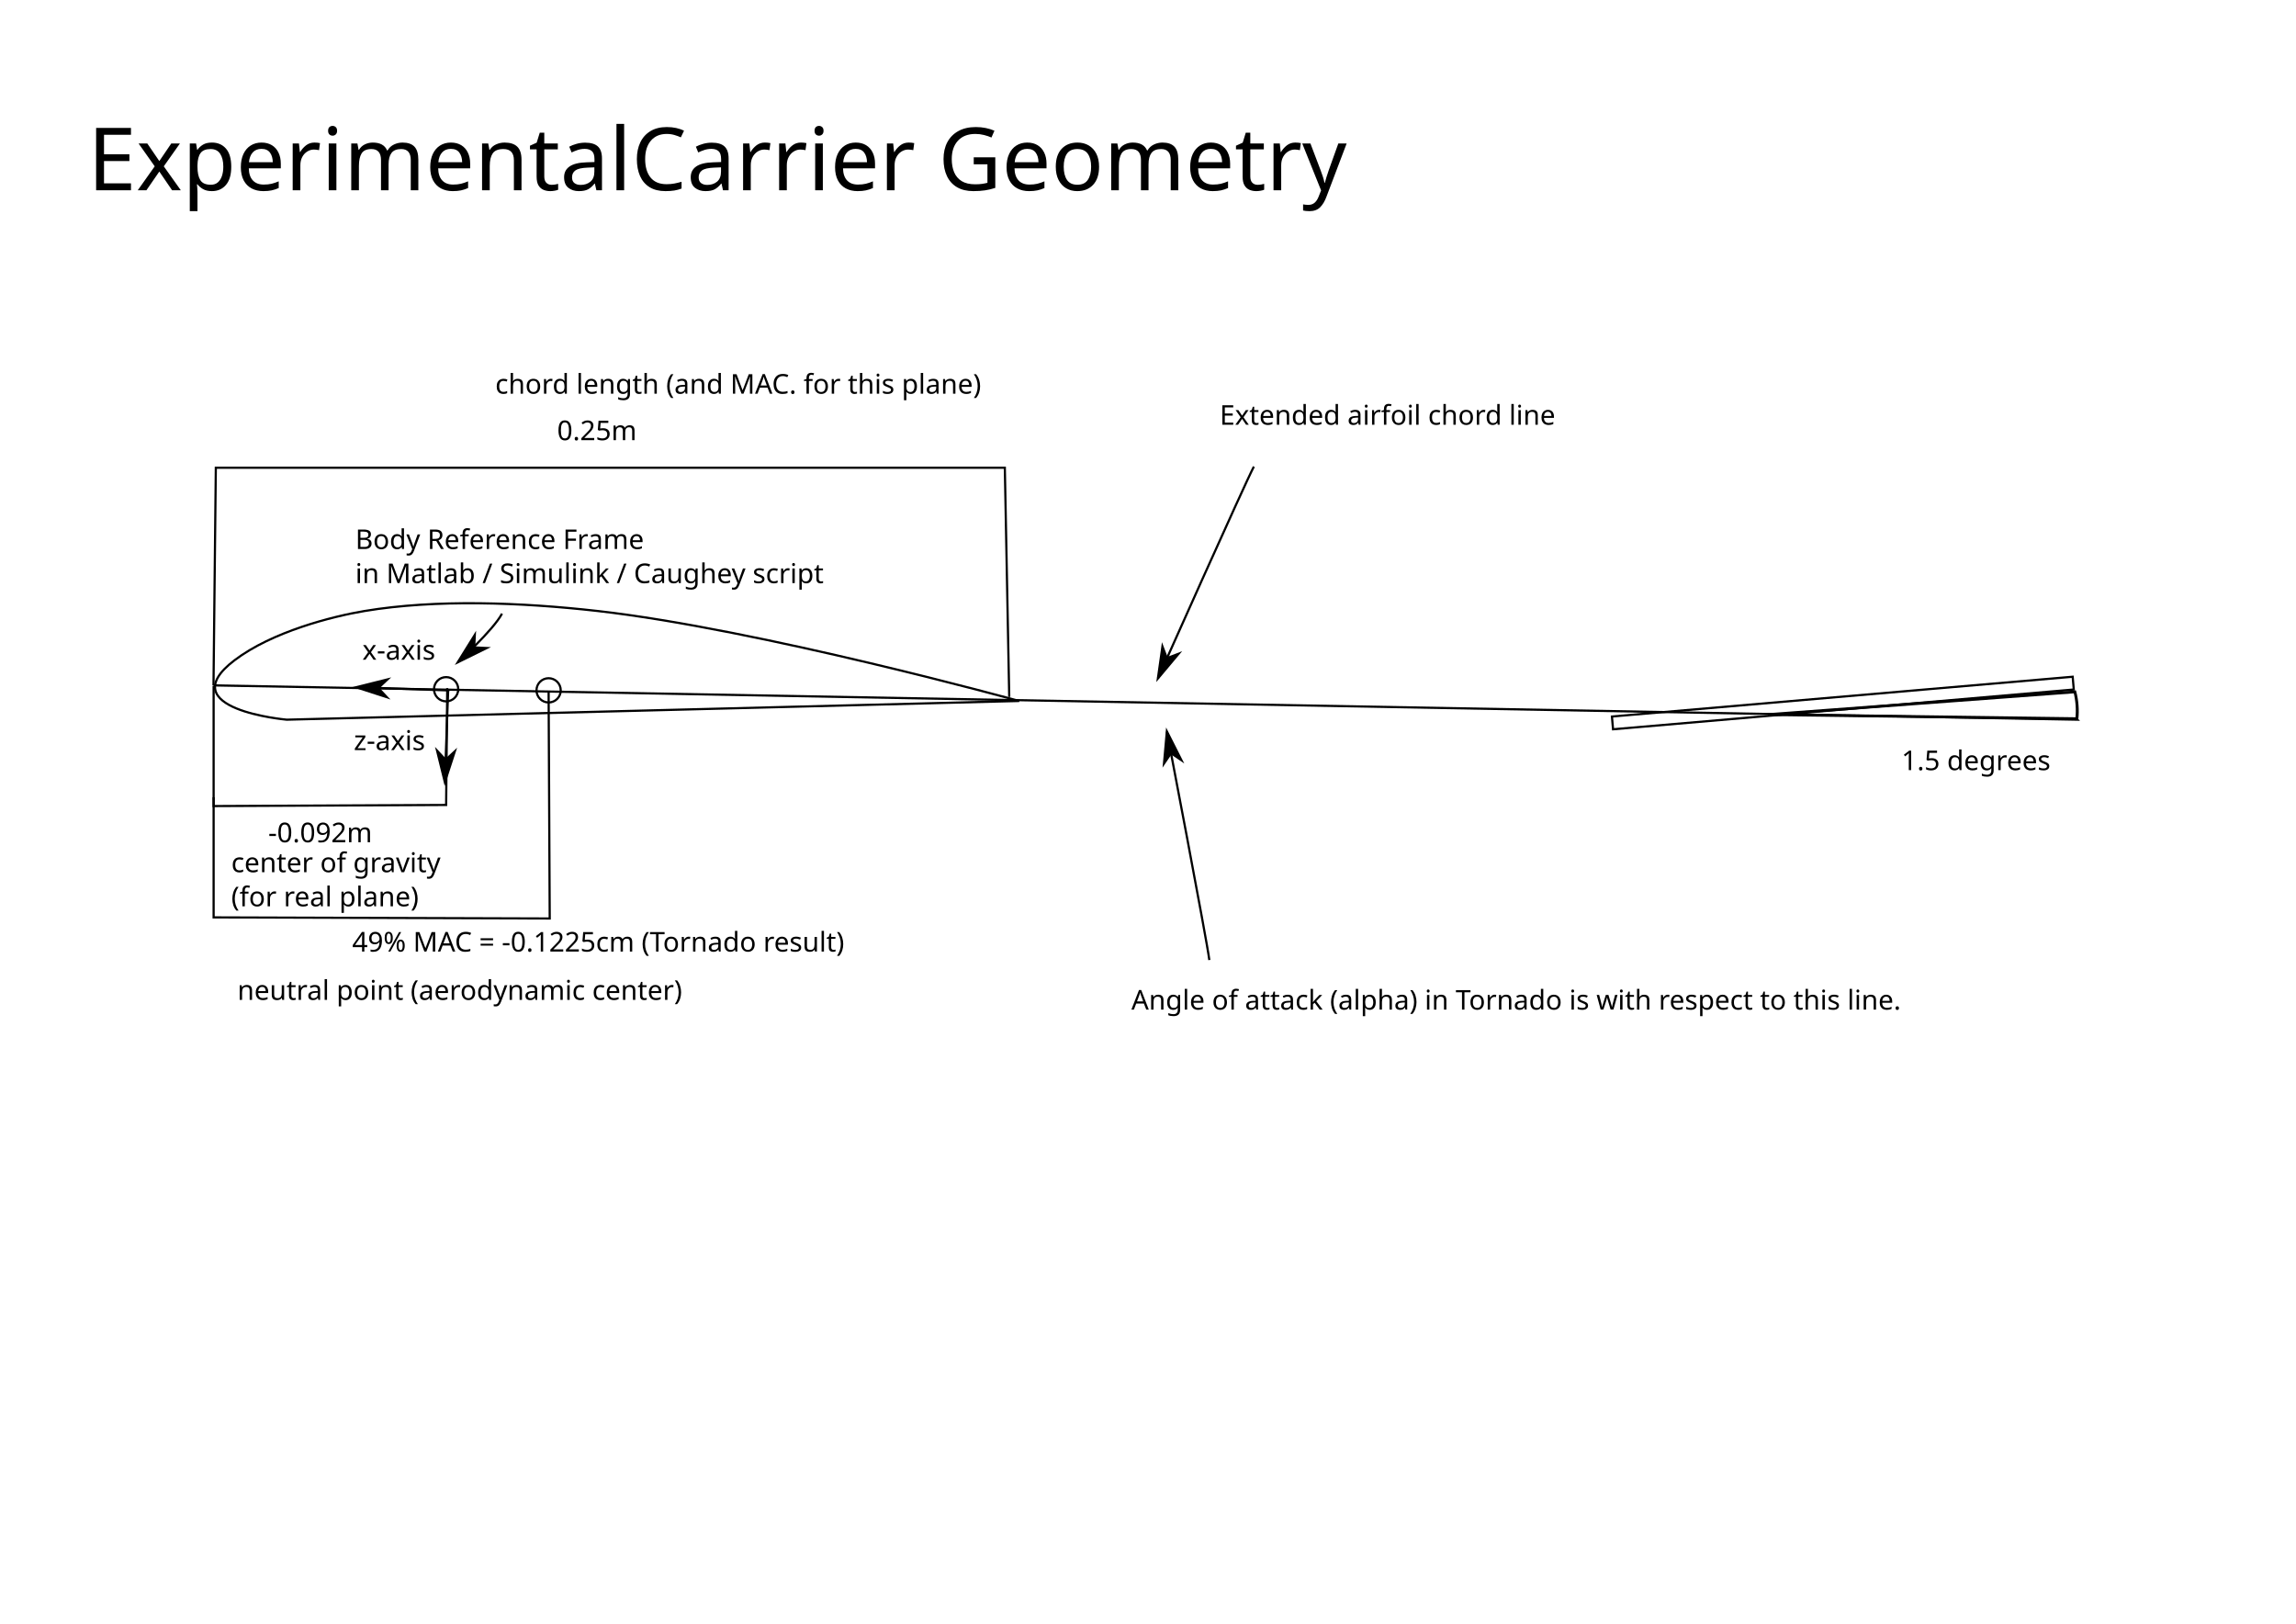
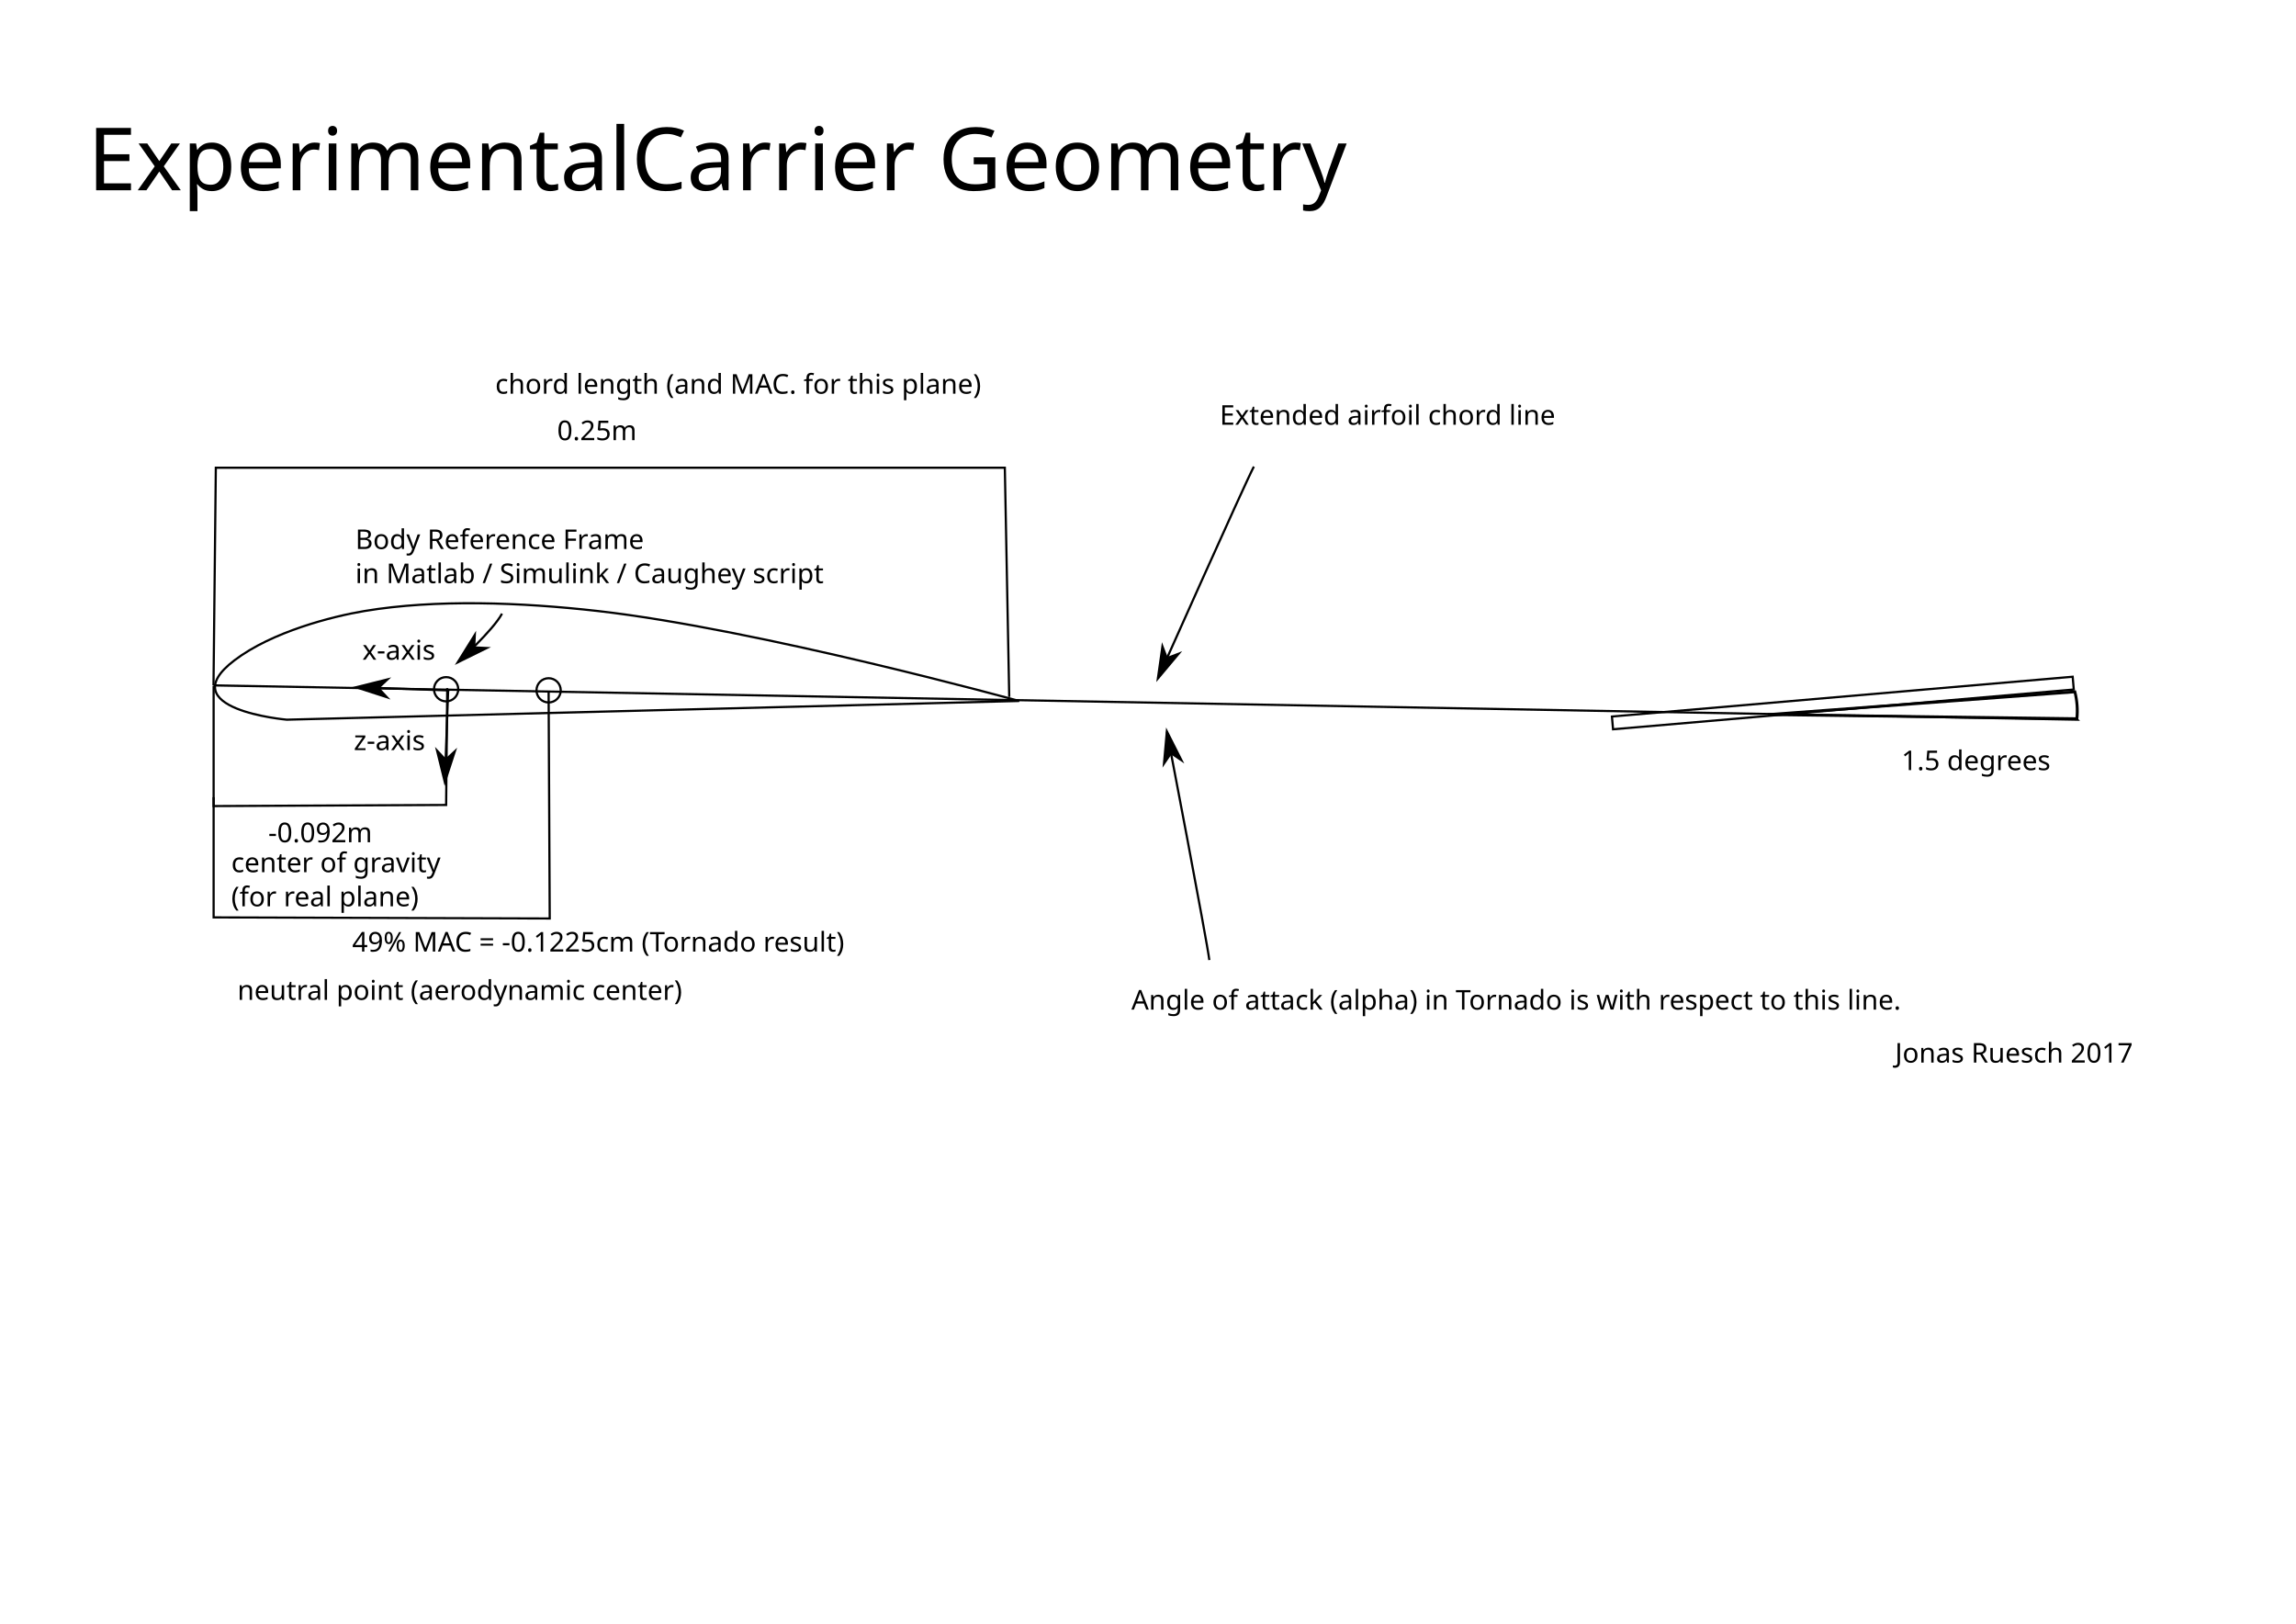
<svg xmlns="http://www.w3.org/2000/svg" width="297mm" height="210mm" viewBox="0 0 1052.362 744.094" id="svg2" version="1.1">
  <defs id="defs4">
    <marker orient="auto" refY="0.0" refX="0.0" id="Arrow1Lend" style="overflow:visible;">
      <path id="path4293" d="M 0.0,0.0 L 5.0,-5.0 L -12.5,0.0 L 5.0,5.0 L 0.0,0.0 z " style="fill-rule:evenodd;stroke:#000000;stroke-width:1pt;stroke-opacity:1;fill:#000000;fill-opacity:1" transform="scale(0.8) rotate(180) translate(12.5,0)" />
    </marker>
    <marker orient="auto" refY="0" refX="0" id="Arrow1Lend-6" style="overflow:visible">
      <path id="path4293-5" d="M 0,0 5,-5 -12.5,0 5,5 0,0 Z" style="fill:#000000;fill-opacity:1;fill-rule:evenodd;stroke:#000000;stroke-width:1pt;stroke-opacity:1" transform="matrix(-0.8,0,0,-0.8,-10,0)" />
    </marker>
    <marker orient="auto" refY="0" refX="0" id="Arrow1Lend-6-8" style="overflow:visible">
      <path id="path4293-5-5" d="M 0,0 5,-5 -12.5,0 5,5 0,0 Z" style="fill:#000000;fill-opacity:1;fill-rule:evenodd;stroke:#000000;stroke-width:1pt;stroke-opacity:1" transform="matrix(-0.8,0,0,-0.8,-10,0)" />
    </marker>
    <marker orient="auto" refY="0" refX="0" id="Arrow1Lend-6-8-5" style="overflow:visible">
      <path id="path4293-5-5-8" d="M 0,0 5,-5 -12.5,0 5,5 0,0 Z" style="fill:#000000;fill-opacity:1;fill-rule:evenodd;stroke:#000000;stroke-width:1pt;stroke-opacity:1" transform="matrix(-0.8,0,0,-0.8,-10,0)" />
    </marker>
    <marker orient="auto" refY="0" refX="0" id="Arrow1Lend-5" style="overflow:visible">
      <path id="path4293-0" d="M 0,0 5,-5 -12.5,0 5,5 0,0 Z" style="fill:#000000;fill-opacity:1;fill-rule:evenodd;stroke:#000000;stroke-width:1pt;stroke-opacity:1" transform="matrix(-0.8,0,0,-0.8,-10,0)" />
    </marker>
  </defs>
  <g id="layer1" transform="translate(0,-308.2677)">
    <path style="fill:none;fill-rule:evenodd;stroke:#000000;stroke-width:1px;stroke-linecap:butt;stroke-linejoin:miter;stroke-opacity:1" d="m 467.143,629.505 -335.714,8.571 c 0,0 -53.594,-4.707 -23.947,-27.222 17.301,-13.138 44.869,-20.112 59.546,-22.569 32.803,-5.492 71.905,-3.975 106.795,-0.029 74.033,8.374 193.32,41.248 193.32,41.248 z" id="path4136" />
    <path style="fill:none;fill-rule:evenodd;stroke:#000000;stroke-width:1px;stroke-linecap:butt;stroke-linejoin:miter;stroke-opacity:1" d="m 97.857,622.362 854.286,15.714 0,0 -0.714,-0.714" id="path4138" />
    <path style="color:#000000;clip-rule:nonzero;display:inline;overflow:visible;visibility:visible;opacity:1;isolation:auto;mix-blend-mode:normal;color-interpolation:sRGB;color-interpolation-filters:linearRGB;solid-color:#000000;solid-opacity:1;fill:none;fill-opacity:1;fill-rule:evenodd;stroke:#000000;stroke-width:1px;stroke-linecap:butt;stroke-linejoin:miter;stroke-miterlimit:4;stroke-dasharray:none;stroke-dashoffset:0;stroke-opacity:1;color-rendering:auto;image-rendering:auto;shape-rendering:auto;text-rendering:auto;enable-background:accumulate" id="path4140" d="m 225,625.219 a 10,7.143 0 0 1 0,0.001" />
    <path style="color:#000000;clip-rule:nonzero;display:inline;overflow:visible;visibility:visible;opacity:1;isolation:auto;mix-blend-mode:normal;color-interpolation:sRGB;color-interpolation-filters:linearRGB;solid-color:#000000;solid-opacity:1;fill:none;fill-opacity:1;fill-rule:evenodd;stroke:#000000;stroke-width:1px;stroke-linecap:butt;stroke-linejoin:miter;stroke-miterlimit:4;stroke-dasharray:none;stroke-dashoffset:0;stroke-opacity:1;color-rendering:auto;image-rendering:auto;shape-rendering:auto;text-rendering:auto;enable-background:accumulate" id="path4142" d="m 241.071,633.612 a 13.661,18.214 0 0 1 0,0.003" />
    <path style="color:#000000;clip-rule:nonzero;display:inline;overflow:visible;visibility:visible;opacity:1;isolation:auto;mix-blend-mode:normal;color-interpolation:sRGB;color-interpolation-filters:linearRGB;solid-color:#000000;solid-opacity:1;fill:none;fill-opacity:1;fill-rule:evenodd;stroke:#000000;stroke-width:1px;stroke-linecap:butt;stroke-linejoin:miter;stroke-miterlimit:4;stroke-dasharray:none;stroke-dashoffset:0;stroke-opacity:1;color-rendering:auto;image-rendering:auto;shape-rendering:auto;text-rendering:auto;enable-background:accumulate" id="path4144" d="m 263.75,661.737 a 33.393,8.125 0 0 1 0,0.001" />
    <path style="color:#000000;clip-rule:nonzero;display:inline;overflow:visible;visibility:visible;opacity:1;isolation:auto;mix-blend-mode:normal;color-interpolation:sRGB;color-interpolation-filters:linearRGB;solid-color:#000000;solid-opacity:1;fill:none;fill-opacity:1;fill-rule:evenodd;stroke:#000000;stroke-width:1px;stroke-linecap:butt;stroke-linejoin:miter;stroke-miterlimit:4;stroke-dasharray:none;stroke-dashoffset:0;stroke-opacity:1;color-rendering:auto;image-rendering:auto;shape-rendering:auto;text-rendering:auto;enable-background:accumulate" id="path4148" d="m 442.88,533.463 a 43.437,48.235 0 0 1 0,0.008" />
    <ellipse style="color:#000000;clip-rule:nonzero;display:inline;overflow:visible;visibility:visible;opacity:1;isolation:auto;mix-blend-mode:normal;color-interpolation:sRGB;color-interpolation-filters:linearRGB;solid-color:#000000;solid-opacity:1;fill:none;fill-opacity:1;fill-rule:evenodd;stroke:#000000;stroke-width:1px;stroke-linecap:butt;stroke-linejoin:miter;stroke-miterlimit:4;stroke-dasharray:none;stroke-dashoffset:0;stroke-opacity:1;color-rendering:auto;image-rendering:auto;shape-rendering:auto;text-rendering:auto;enable-background:accumulate" id="path4150" ry="5.556" rx="5.556" cy="624.124" cx="204.484" />
    <path style="fill:none;fill-rule:evenodd;stroke:#000000;stroke-width:1px;stroke-linecap:butt;stroke-linejoin:miter;stroke-opacity:1" d="m 97.913,622.609 0,55.053 106.571,-0.505 0.505,-53.538" id="path4154" />
    <text xml:space="preserve" style="font-style:normal;font-weight:normal;font-size:40px;line-height:125%;font-family:sans-serif;letter-spacing:0px;word-spacing:0px;fill:#000000;fill-opacity:1;stroke:none;stroke-width:1px;stroke-linecap:butt;stroke-linejoin:miter;stroke-opacity:1" x="105.994" y="707.967" id="text4156">
      <tspan id="tspan4158" x="105.994" y="707.967" style="font-size:12.5px">center of gravity </tspan>
      <tspan x="105.994" y="723.592" style="font-size:12.5px" id="tspan4282">(for real plane)</tspan>
    </text>
    <text xml:space="preserve" style="font-style:normal;font-weight:normal;font-size:40px;line-height:125%;font-family:sans-serif;letter-spacing:0px;word-spacing:0px;fill:#000000;fill-opacity:1;stroke:none;stroke-width:1px;stroke-linecap:butt;stroke-linejoin:miter;stroke-opacity:1" x="122.944" y="694.243" id="text4156-0">
      <tspan id="tspan4158-0" x="122.944" y="694.243" style="font-size:12.5px">-0.092m</tspan>
    </text>
    <path style="fill:none;fill-rule:evenodd;stroke:#000000;stroke-width:1px;stroke-linecap:butt;stroke-linejoin:miter;stroke-opacity:1" d="m 97.857,622.362 1.066,-99.758 361.635,0 2.02,105.056" id="path4178" />
    <text xml:space="preserve" style="font-style:normal;font-weight:normal;font-size:40px;line-height:125%;font-family:sans-serif;letter-spacing:0px;word-spacing:0px;fill:#000000;fill-opacity:1;stroke:none;stroke-width:1px;stroke-linecap:butt;stroke-linejoin:miter;stroke-opacity:1" x="255.358" y="509.981" id="text4156-0-9">
      <tspan id="tspan4158-0-3" x="255.358" y="509.981" style="font-size:12.5px">0.25m</tspan>
    </text>
    <text xml:space="preserve" style="font-style:normal;font-weight:normal;font-size:40px;line-height:125%;font-family:sans-serif;letter-spacing:0px;word-spacing:0px;fill:#000000;fill-opacity:1;stroke:none;stroke-width:1px;stroke-linecap:butt;stroke-linejoin:miter;stroke-opacity:1" x="226.989" y="488.677" id="text4156-6">
      <tspan id="tspan4158-8" x="226.989" y="488.677" style="font-size:12.5px">chord length (and MAC. for this plane)</tspan>
    </text>
    <ellipse style="color:#000000;clip-rule:nonzero;display:inline;overflow:visible;visibility:visible;opacity:1;isolation:auto;mix-blend-mode:normal;color-interpolation:sRGB;color-interpolation-filters:linearRGB;solid-color:#000000;solid-opacity:1;fill:none;fill-opacity:1;fill-rule:evenodd;stroke:#000000;stroke-width:1px;stroke-linecap:butt;stroke-linejoin:miter;stroke-miterlimit:4;stroke-dasharray:none;stroke-dashoffset:0;stroke-opacity:1;color-rendering:auto;image-rendering:auto;shape-rendering:auto;text-rendering:auto;enable-background:accumulate" id="path4150-0" ry="5.556" rx="5.556" cy="624.629" cx="251.456" />
    <path style="fill:none;fill-rule:evenodd;stroke:#000000;stroke-width:1px;stroke-linecap:butt;stroke-linejoin:miter;stroke-opacity:1" d="m 97.913,673.623 0,55.053 154.048,0.505 -0.505,-104.046" id="path4154-4" />
    <text xml:space="preserve" style="font-style:normal;font-weight:normal;font-size:40px;line-height:125%;font-family:sans-serif;letter-spacing:0px;word-spacing:0px;fill:#000000;fill-opacity:1;stroke:none;stroke-width:1px;stroke-linecap:butt;stroke-linejoin:miter;stroke-opacity:1" x="108.801" y="766.469" id="text4156-9">
      <tspan id="tspan4158-9" x="108.801" y="766.469" style="font-size:12.5px">neutral point (aerodynamic center)</tspan>
    </text>
    <text xml:space="preserve" style="font-style:normal;font-weight:normal;font-size:40px;line-height:125%;font-family:sans-serif;letter-spacing:0px;word-spacing:0px;fill:#000000;fill-opacity:1;stroke:none;stroke-width:1px;stroke-linecap:butt;stroke-linejoin:miter;stroke-opacity:1" x="161.414" y="744.337" id="text4156-0-8">
      <tspan id="tspan4158-0-8" x="161.414" y="744.337" style="font-size:12.5px">49% MAC = -0.1225cm (Tornado result)</tspan>
    </text>
    <path style="fill:none;fill-rule:evenodd;stroke:#000000;stroke-width:1px;stroke-linecap:butt;stroke-linejoin:miter;stroke-opacity:1;marker-end:url(#Arrow1Lend)" d="m 574.705,522.099 c -4.041,7.576 -43.942,96.975 -43.942,96.975" id="path4284" />
    <text xml:space="preserve" style="font-style:normal;font-weight:normal;font-size:12.5px;line-height:125%;font-family:sans-serif;letter-spacing:0px;word-spacing:0px;fill:#000000;fill-opacity:1;stroke:none;stroke-width:1px;stroke-linecap:butt;stroke-linejoin:miter;stroke-opacity:1" x="559.048" y="502.906" id="text4566">
      <tspan id="tspan4568" x="559.048" y="502.906">Extended airfoil chord line</tspan>
    </text>
    <rect style="color:#000000;clip-rule:nonzero;display:inline;overflow:visible;visibility:visible;opacity:1;isolation:auto;mix-blend-mode:normal;color-interpolation:sRGB;color-interpolation-filters:linearRGB;solid-color:#000000;solid-opacity:1;fill:none;fill-opacity:1;fill-rule:evenodd;stroke:#000000;stroke-width:1px;stroke-linecap:butt;stroke-linejoin:miter;stroke-miterlimit:4;stroke-dasharray:none;stroke-dashoffset:0;stroke-opacity:1;color-rendering:auto;image-rendering:auto;shape-rendering:auto;text-rendering:auto;enable-background:accumulate" id="rect4570" width="211.961" height="5.872" x="681.345" y="697.802" transform="matrix(0.9962957,-0.08599323,0.08599323,0.9962957,0,0)" />
    <path style="color:#000000;clip-rule:nonzero;display:inline;overflow:visible;visibility:visible;opacity:1;isolation:auto;mix-blend-mode:normal;color-interpolation:sRGB;color-interpolation-filters:linearRGB;solid-color:#000000;solid-opacity:1;fill:none;fill-opacity:1;fill-rule:evenodd;stroke:#000000;stroke-width:1.315px;stroke-linecap:butt;stroke-linejoin:miter;stroke-miterlimit:4;stroke-dasharray:none;stroke-dashoffset:0;stroke-opacity:1;color-rendering:auto;image-rendering:auto;shape-rendering:auto;text-rendering:auto;enable-background:accumulate" id="path4576" d="m 782.139,704.252 a 140.962,72.201 0 0 1 -2.134,12.514 L 641.176,704.252 Z" transform="matrix(0.9972609,-0.073964,0.2428458,0.9700649,0,0)" />
    <text xml:space="preserve" style="font-style:normal;font-weight:normal;font-size:12.5px;line-height:125%;font-family:sans-serif;letter-spacing:0px;word-spacing:0px;fill:#000000;fill-opacity:1;stroke:none;stroke-width:1px;stroke-linecap:butt;stroke-linejoin:miter;stroke-opacity:1" x="871.522" y="661.195" id="text4578">
      <tspan id="tspan4580" x="871.522" y="661.195">1.5 degrees</tspan>
    </text>
    <text xml:space="preserve" style="font-style:normal;font-weight:normal;font-size:40px;line-height:125%;font-family:sans-serif;letter-spacing:0px;word-spacing:0px;fill:#000000;fill-opacity:1;stroke:none;stroke-width:1px;stroke-linecap:butt;stroke-linejoin:miter;stroke-opacity:1" x="40.188" y="395.444" id="text4582">
      <tspan id="tspan4584" x="40.188" y="395.444">ExperimentalCarrier Geometry</tspan>
    </text>
    <path style="fill:none;fill-rule:evenodd;stroke:#000000;stroke-width:1px;stroke-linecap:butt;stroke-linejoin:miter;stroke-opacity:1;marker-end:url(#Arrow1Lend-6)" d="M 554.292,748.228 C 553.272,739.703 534.849,643.553 534.849,643.553" id="path4284-9" />
    <text xml:space="preserve" style="font-style:normal;font-weight:normal;font-size:12.5px;line-height:125%;font-family:sans-serif;letter-spacing:0px;word-spacing:0px;fill:#000000;fill-opacity:1;stroke:none;stroke-width:1px;stroke-linecap:butt;stroke-linejoin:miter;stroke-opacity:1" x="518.571" y="770.934" id="text4589">
      <tspan id="tspan4591" x="518.571" y="770.934">Angle of attack (alpha) in Tornado is with respect to this line.</tspan>
    </text>
    <path style="fill:none;fill-rule:evenodd;stroke:#000000;stroke-width:1px;stroke-linecap:butt;stroke-linejoin:miter;stroke-opacity:1;marker-end:url(#Arrow1Lend-6-8)" d="m 205.943,624.67 -42.614,-1.456" id="path4284-9-4" />
    <path style="fill:none;fill-rule:evenodd;stroke:#000000;stroke-width:1px;stroke-linecap:butt;stroke-linejoin:miter;stroke-opacity:1;marker-end:url(#Arrow1Lend-6-8-5)" d="m 205.43,624.065 -1.543,42.473" id="path4284-9-4-6" />
    <text xml:space="preserve" style="font-style:normal;font-weight:normal;font-size:12.5px;line-height:125%;font-family:sans-serif;letter-spacing:0px;word-spacing:0px;fill:#000000;fill-opacity:1;stroke:none;stroke-width:1px;stroke-linecap:butt;stroke-linejoin:miter;stroke-opacity:1" x="162.857" y="559.862" id="text5939">
      <tspan id="tspan5941" x="162.857" y="559.862">Body Reference Frame</tspan>
      <tspan x="162.857" y="575.487" id="tspan5943">in Matlab / Simulink / Caughey script</tspan>
    </text>
    <text xml:space="preserve" style="font-style:normal;font-weight:normal;font-size:12.5px;line-height:125%;font-family:sans-serif;letter-spacing:0px;word-spacing:0px;fill:#000000;fill-opacity:1;stroke:none;stroke-width:1px;stroke-linecap:butt;stroke-linejoin:miter;stroke-opacity:1" x="166.071" y="610.576" id="text5945">
      <tspan id="tspan5947" x="166.071" y="610.576">x-axis</tspan>
    </text>
    <text xml:space="preserve" style="font-style:normal;font-weight:normal;font-size:12.5px;line-height:125%;font-family:sans-serif;letter-spacing:0px;word-spacing:0px;fill:#000000;fill-opacity:1;stroke:none;stroke-width:1px;stroke-linecap:butt;stroke-linejoin:miter;stroke-opacity:1" x="162.143" y="652.005" id="text5949">
      <tspan id="tspan5951" x="162.143" y="652.005">z-axis</tspan>
    </text>
    <path style="fill:none;fill-rule:evenodd;stroke:#000000;stroke-width:1px;stroke-linecap:butt;stroke-linejoin:miter;stroke-opacity:1;marker-end:url(#Arrow1Lend-5)" d="m 230.098,589.481 c -4.041,7.576 -20.203,22.223 -20.203,22.223" id="path4284-8" />
+     <text xml:space="preserve" style="font-style:normal;font-weight:normal;font-size:12.5px;line-height:125%;font-family:sans-serif;letter-spacing:0px;word-spacing:0px;fill:#000000;fill-opacity:1;stroke:none;stroke-width:1px;stroke-linecap:butt;stroke-linejoin:miter;stroke-opacity:1" x="868.571" y="795.219" id="text4219">
+       <tspan id="tspan4221" x="868.571" y="795.219">Jonas Ruesch 2017</tspan>
+     </text>
  </g>
</svg>
